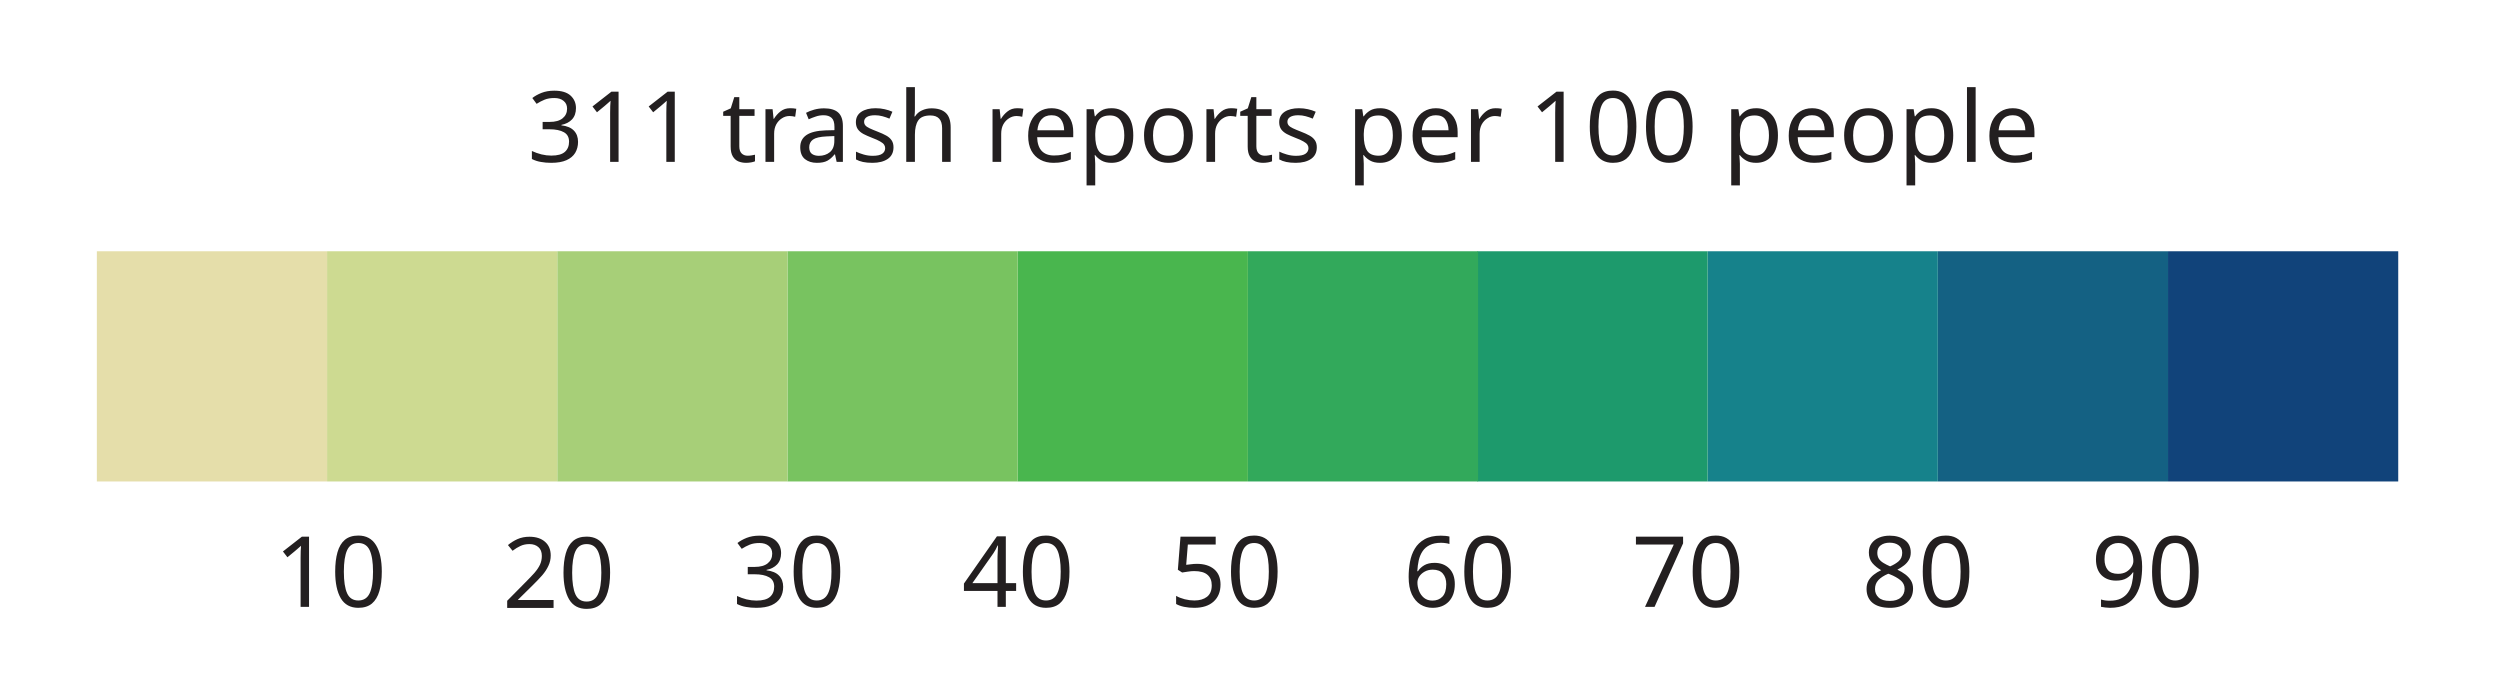
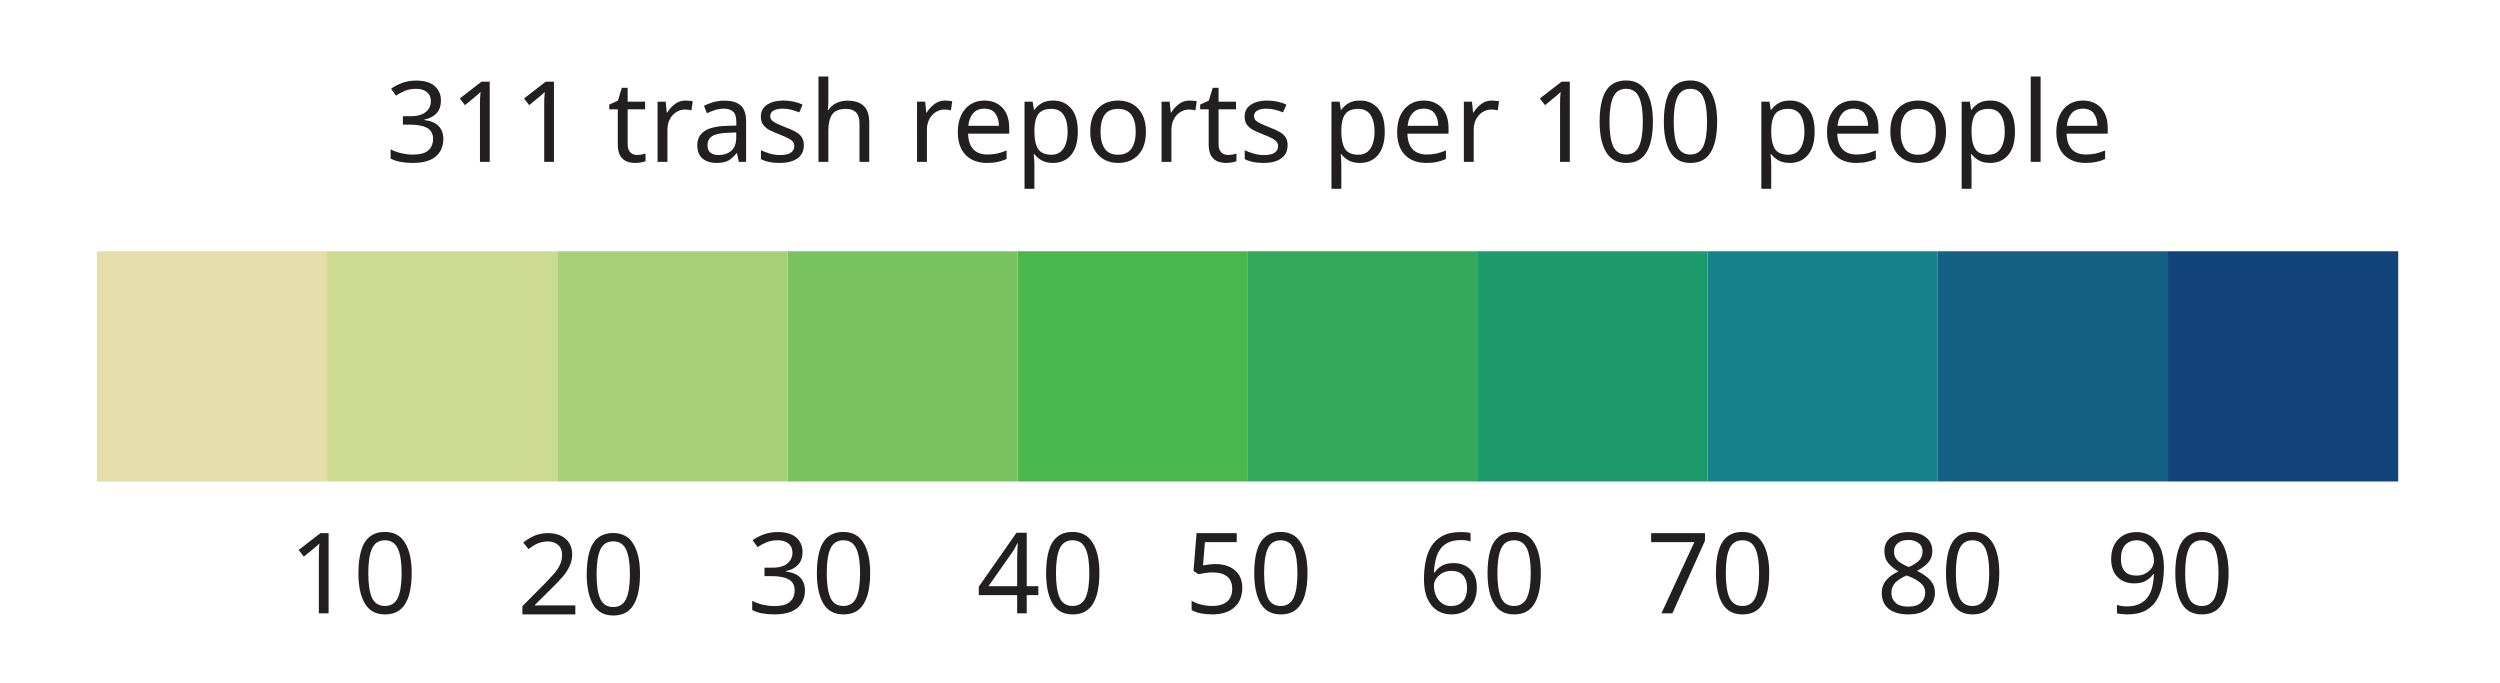
<svg xmlns="http://www.w3.org/2000/svg" version="1.1" id="a" x="0px" y="0px" viewBox="0 0 356.2 97.3" style="enable-background:new 0 0 356.2 97.3;" xml:space="preserve">
  <style type="text/css">
	.st0{fill:#11437A;}
	.st1{fill:#146183;}
	.st2{fill:#16828B;}
	.st3{fill:#1D9A6C;}
	.st4{fill:#32A95B;}
	.st5{fill:#49B64E;}
	.st6{fill:#78C360;}
	.st7{fill:#A7CF78;}
	.st8{fill:#CDDA91;}
	.st9{fill:#E5DEAA;}
	.st10{fill:#231F20;}
- 	.st11{font-family:'FiraSans-Medium';}
- 	.st12{font-size:14px;}
- 	.st13{font-family:'FiraSans-Regular';}
+ 	.st11{font-family:'Arial-BoldMT';}
+ 	.st12{font-size:16px;}
+ 	.st13{font-family:'ArialMT';}
</style>
  <rect x="308.9" y="35.8" class="st0" width="32.8" height="32.8" />
  <rect x="276.1" y="35.8" class="st1" width="32.8" height="32.8" />
  <rect x="243.3" y="35.8" class="st2" width="32.8" height="32.8" />
  <rect x="210.5" y="35.8" class="st3" width="32.8" height="32.8" />
  <rect x="177.8" y="35.8" class="st4" width="32.8" height="32.8" />
  <rect x="145" y="35.8" class="st5" width="32.8" height="32.8" />
  <rect x="112.2" y="35.8" class="st6" width="32.8" height="32.8" />
  <rect x="79.4" y="35.8" class="st7" width="32.8" height="32.8" />
  <rect x="46.6" y="35.8" class="st8" width="32.8" height="32.8" />
  <rect x="13.8" y="35.8" class="st9" width="32.8" height="32.8" />
-   <text transform="matrix(1 0 0 1 75.1576 23.06)" class="st10 st11 st12">311 trash reports per 100 people</text>
-   <text transform="matrix(1 0 0 1 39.063 86.4619)" class="st10 st13 st12">10</text>
-   <text transform="matrix(1 0 0 1 71.5918 86.6152)" class="st10 st13 st12">20</text>
-   <text transform="matrix(1 0 0 1 104.3838 86.4619)" class="st10 st13 st12">30</text>
-   <text transform="matrix(1 0 0 1 137.0444 86.4619)" class="st10 st13 st12">40</text>
-   <text transform="matrix(1 0 0 1 166.6968 86.4619)" class="st10 st13 st12">50</text>
-   <text transform="matrix(1 0 0 1 199.9385 86.4619)" class="st10 st13 st12">60</text>
-   <text transform="matrix(1 0 0 1 232.4785 86.4619)" class="st10 st13 st12">70</text>
-   <text transform="matrix(1 0 0 1 265.2598 86.4619)" class="st10 st13 st12">80</text>
-   <text transform="matrix(1 0 0 1 297.9307 86.4619)" class="st10 st13 st12">90</text>
+   <text transform="matrix(1 0 0 1 54.9361 23.06)" class="st10 st11 st12">311 trash reports per 100 people</text>
+   <text transform="matrix(1 0 0 1 41.1339 87.3853)" class="st10 st13 st12">10</text>
+   <text transform="matrix(1 0 0 1 73.6627 87.5385)" class="st10 st13 st12">20</text>
+   <text transform="matrix(1 0 0 1 106.4547 87.3853)" class="st10 st13 st12">30</text>
+   <text transform="matrix(1 0 0 1 139.1153 87.3853)" class="st10 st13 st12">40</text>
+   <text transform="matrix(1 0 0 1 168.7677 87.3853)" class="st10 st13 st12">50</text>
+   <text transform="matrix(1 0 0 1 202.0094 87.3853)" class="st10 st13 st12">60</text>
+   <text transform="matrix(1 0 0 1 234.5494 87.3853)" class="st10 st13 st12">70</text>
+   <text transform="matrix(1 0 0 1 267.3307 87.3853)" class="st10 st13 st12">80</text>
+   <text transform="matrix(1 0 0 1 300.0016 87.3853)" class="st10 st13 st12">90</text>
</svg>
